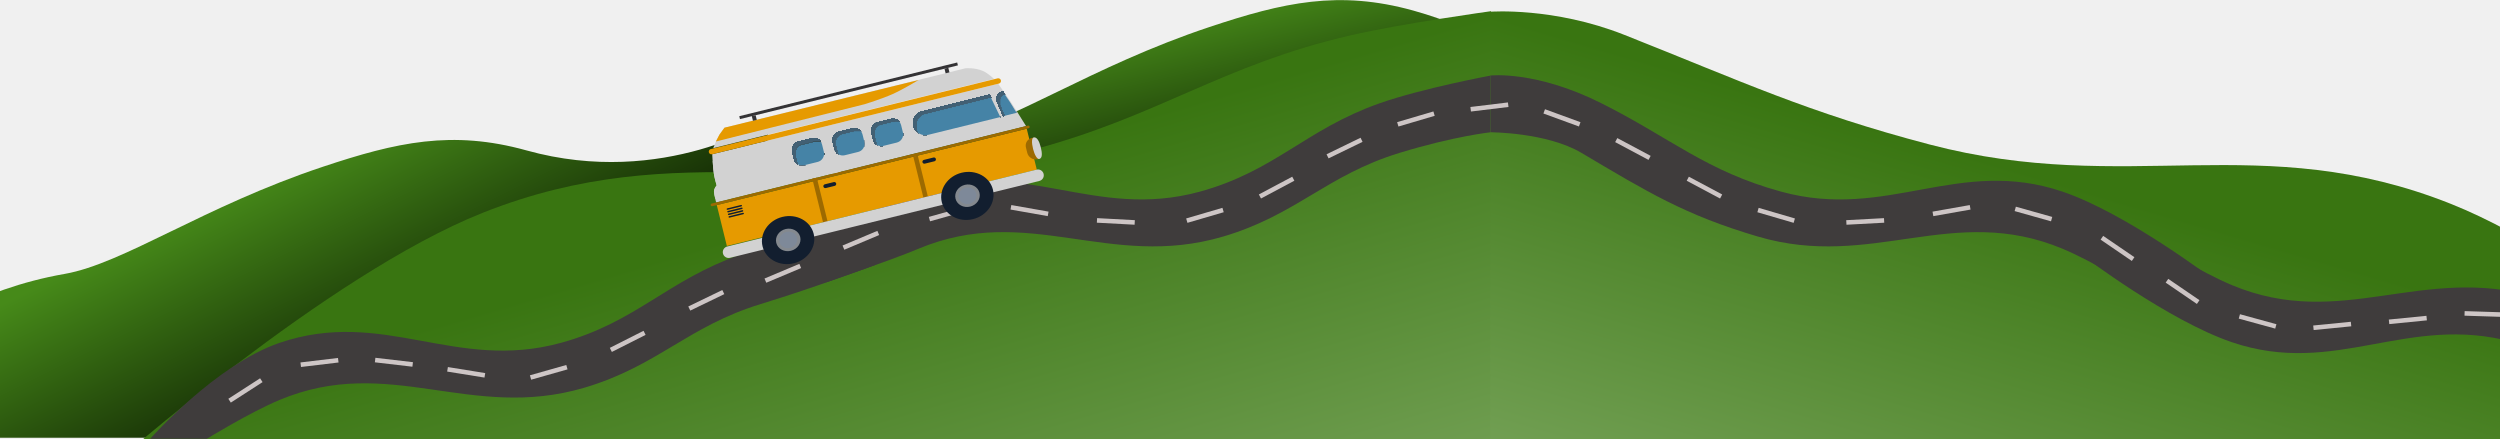
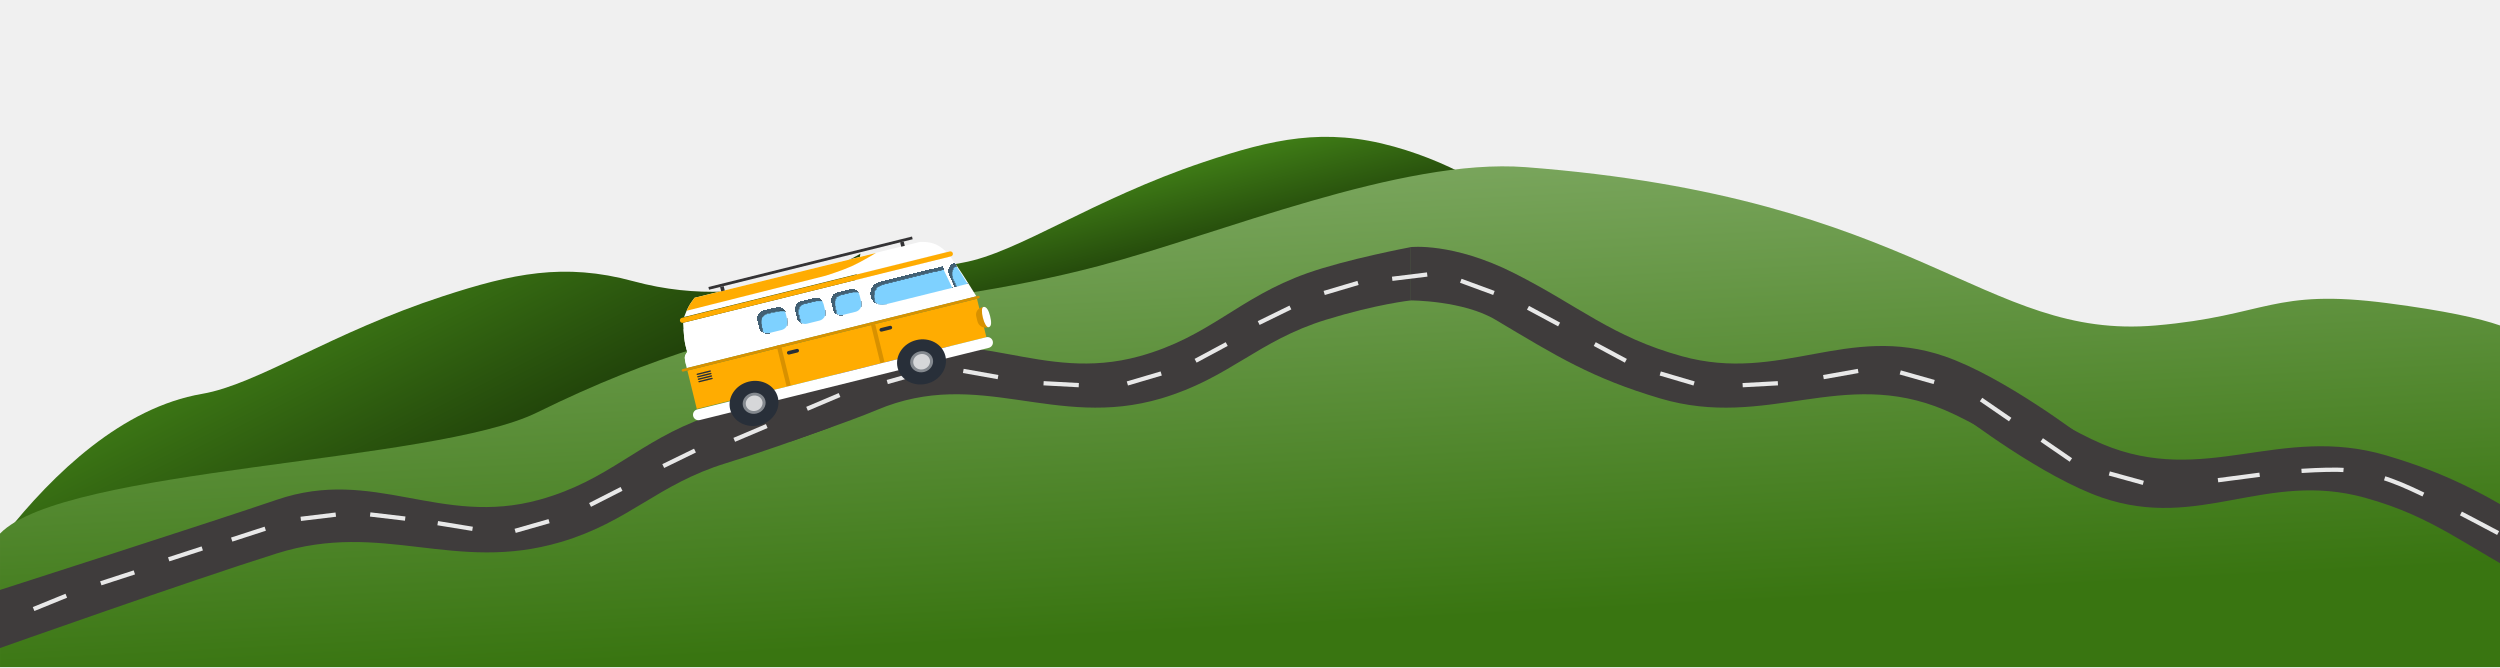
- <svg xmlns="http://www.w3.org/2000/svg" width="1666" height="292" viewBox="0 0 1666 292" fill="none">
-   <path d="M634.054 89.352C519.221 109.506 461.046 198.518 461.046 198.518H1077.45V98.801C1077.45 98.801 1033.44 32.53 941.875 7.058C892.188 -6.764 855.21 1.59 806.049 17.975C726.589 44.458 673.334 82.458 634.054 89.352Z" fill="url(#paint0_linear_0_1)" />
-   <path d="M43.066 182.536C-71.766 202.689 -129.941 291.701 -129.941 291.701H486.46L513.018 80.088C513.018 80.088 442.45 125.714 350.887 100.241C301.201 86.419 264.223 94.773 215.062 111.158C135.601 137.641 82.347 175.642 43.066 182.536Z" fill="url(#paint1_linear_0_1)" />
-   <path d="M321.488 141.886C217.58 183.262 73.834 311.088 73.834 311.088H993.632V7.457C993.632 7.457 934.031 15.688 899.913 23.572C813.505 43.538 771.969 77.829 686.185 100.327C547.529 136.691 454.663 88.856 321.488 141.886Z" fill="url(#paint2_linear_0_1)" />
-   <path d="M612.018 127.726C569.603 142.148 512.808 185.324 512.808 185.324L550.559 188.088C550.559 188.088 592.223 174.064 612.018 165.786C685.21 135.179 738.891 180.044 815.004 157.667C863.822 143.315 884.074 116.715 932.736 101.846C969.274 90.681 993.378 88.144 993.378 88.144V50.338C993.378 50.338 947.61 58.886 919.288 68.86C870.133 86.172 849.786 113.948 799.526 127.726C728.905 147.086 681.346 104.153 612.018 127.726Z" fill="#3F3C3C" />
-   <path d="M186.269 228.476C143.854 242.898 100.059 292.417 100.059 292.417H137.806C137.806 292.417 166.474 274.814 186.269 266.536C259.461 235.929 313.142 280.794 389.255 258.417C438.073 244.065 458.325 217.465 506.987 202.596C543.525 191.431 583.059 176.588 583.059 176.588L577.559 145.088C577.559 145.088 521.861 159.636 493.539 169.61C444.384 186.922 424.037 214.698 373.777 228.476C303.156 247.836 255.597 204.903 186.269 228.476Z" fill="#3F3C3C" />
-   <path d="M731.019 146.878L756.177 148.232" stroke="#CDC5C5" stroke-width="3.045" />
-   <path d="M790.881 147.036L815.061 139.956" stroke="#CDC5C5" stroke-width="3.045" />
-   <path d="M839.616 130.941L861.848 119.087" stroke="#CDC5C5" stroke-width="3.045" />
-   <path d="M562.059 165.012L585.28 155.236" stroke="#CDC5C5" stroke-width="3.045" />
-   <path d="M510.059 187.012L533.28 177.236" stroke="#CDC5C5" stroke-width="3.045" />
-   <path d="M459.331 205.61L482.009 194.632" stroke="#CDC5C5" stroke-width="3.045" />
-   <path d="M407.059 233.175L429.542 221.804" stroke="#CDC5C5" stroke-width="3.045" />
-   <path d="M353.55 251.561L377.79 244.688" stroke="#CDC5C5" stroke-width="3.045" />
-   <path d="M298.233 246.11L323.106 250.125" stroke="#CDC5C5" stroke-width="3.045" />
-   <path d="M249.983 239.937L275.008 242.863" stroke="#CDC5C5" stroke-width="3.045" />
-   <path d="M200.406 243.047L225.422 240.051" stroke="#CDC5C5" stroke-width="3.045" />
-   <path d="M152.982 267.023L174.153 253.363" stroke="#CDC5C5" stroke-width="3.045" />
-   <path d="M619.376 146.012L643.63 139.19" stroke="#CDC5C5" stroke-width="3.045" />
-   <path d="M673.675 138.142L698.486 142.524" stroke="#CDC5C5" stroke-width="3.045" />
-   <rect x="480.855" y="165.193" width="33.772" height="7.761" rx="3.881" transform="rotate(-13.8465 480.855 165.193)" fill="#D2D2D2" />
-   <path d="M474.619 102.783L476.003 102.442L665.189 55.811C665.189 55.811 673.268 67.023 677.998 74.789C680.124 78.278 683.775 84.023 683.775 84.023L477.236 134.932C477.236 134.932 475.795 129.548 475.769 127.607C475.742 125.667 477.597 123.57 477.597 123.57C477.597 123.57 476.479 119.925 475.906 116.711C475.038 111.834 474.619 102.783 474.619 102.783Z" fill="#D2D2D2" />
-   <path d="M558.191 112.414L476.746 132.489C476.746 132.489 475.447 128.403 476.015 126.316C476.413 124.853 477.597 123.569 477.597 123.569C477.597 123.569 476.243 119.148 475.716 115.936C475.189 112.725 474.969 107.41 474.969 107.41L604.749 75.421C604.749 75.421 593.748 91.249 583.862 98.811C574.945 105.631 558.191 112.414 558.191 112.414Z" fill="#D2D2D2" />
-   <path d="M482.793 85.088C479.107 89.837 477.641 92.567 475.311 98.718L662.368 52.611C662.368 52.611 658.879 48.993 654.952 47.265C649.728 44.967 643.447 45.49 643.447 45.49L482.793 85.088Z" fill="#D2D2D2" />
-   <path d="M479.498 89.589L482.793 85.088L612.171 53.301C612.171 53.301 601.885 59.533 594.837 62.698C587.859 65.83 576.386 69.397 576.386 69.397L477.044 94.294L479.498 89.589Z" fill="#E69A00" />
-   <g filter="url(#filter0_i_0_1)">
-     <rect x="579.377" y="82.906" width="20.395" height="16.119" rx="5.582" transform="rotate(-13.8465 579.377 82.9062)" fill="#4583A6" />
+ <svg xmlns="http://www.w3.org/2000/svg" width="1784" height="476" viewBox="0 0 1784 476" fill="none">
+   <mask id="mask0_119_566" style="mask-type:alpha" maskUnits="userSpaceOnUse" x="0" y="0" width="1784" height="476">
+     <path d="M0 0H1784V476H0V0Z" fill="#D9D9D9" />
+   </mask>
+   <g mask="url(#mask0_119_566)">
+     <path d="M686.894 187.459C571.997 207.739 513.79 297.307 513.79 297.307H1130.54V196.967C1130.54 196.967 1086.5 130.282 994.887 104.651C945.173 90.742 908.174 99.148 858.986 115.636C779.481 142.285 726.197 180.522 686.894 187.459Z" fill="url(#paint0_linear_119_566)" />
+     <path d="M316.216 211.338C236.802 237.197 183.579 274.302 144.321 281.033C87.469 290.781 38.224 337.488 3 382.145V471H561.829L614 181C614 181 543.472 225.55 451.963 200.679C402.305 187.182 365.349 195.339 316.216 211.338Z" fill="url(#paint1_linear_119_566)" />
+     <path d="M784.441 189.703C645.708 226.294 552.067 211.187 383.217 294.359C309.675 330.584 45.593 333.521 0.002 380.776C0.002 447.189 0.002 478 0.002 478H1784L1784 259.638V232.243C1769.28 227.093 1744.37 221.661 1703.96 216.369C1621.39 205.556 1617.91 225.358 1538.36 232.243C1415.26 242.898 1371.27 140.904 1088.61 119.271C1000.13 112.499 870.274 167.064 784.441 189.703Z" fill="url(#paint2_linear_119_566)" />
+     <path d="M625.812 254.209C583.441 268.721 526.705 312.167 526.705 312.167L564.417 314.948C564.417 314.948 606.038 300.836 625.812 292.507C698.929 261.708 752.554 306.854 828.588 284.337C877.355 269.895 897.587 243.129 946.199 228.167C982.699 216.933 1006.78 214.379 1006.78 214.379V176.337C1006.78 176.337 961.057 184.939 932.765 194.975C883.661 212.395 863.335 240.345 813.127 254.209C742.578 273.69 695.069 230.489 625.812 254.209Z" fill="#3F3C3C" />
+     <path d="M197.505 356.634C155.134 371.147 0 420.975 0 420.975V462.442C0 462.442 136.359 414.142 197.505 394.932C273.163 371.163 324.247 409.279 400.282 386.762C449.049 372.32 469.28 345.554 517.893 330.592C554.392 319.358 593.886 304.422 593.886 304.422L588.392 272.725C588.392 272.725 532.751 287.364 504.459 297.4C455.354 314.82 435.028 342.77 384.82 356.634C314.272 376.115 266.762 332.914 197.505 356.634Z" fill="#3F3C3C" />
+     <path d="M744.69 273.48L769.822 274.843" stroke="#E8E8E8" stroke-width="3.045" />
+     <path d="M804.49 273.64L828.645 266.515" stroke="#E8E8E8" stroke-width="3.045" />
+     <path d="M853.175 257.443L875.384 245.515" stroke="#E8E8E8" stroke-width="3.045" />
+     <path d="M575.905 291.728L599.102 281.891" stroke="#E8E8E8" stroke-width="3.045" />
+     <path d="M523.959 313.865L547.156 304.028" stroke="#E8E8E8" stroke-width="3.045" />
+     <path d="M473.283 332.579L495.937 321.533" stroke="#E8E8E8" stroke-width="3.045" />
+     <path d="M421.064 360.317L443.524 348.874" stroke="#E8E8E8" stroke-width="3.045" />
+     <path d="M367.611 378.818L391.825 371.902" stroke="#E8E8E8" stroke-width="3.045" />
+     <path d="M312.351 373.332L337.199 377.373" stroke="#E8E8E8" stroke-width="3.045" />
+     <path d="M264.151 367.121L289.15 370.065" stroke="#E8E8E8" stroke-width="3.045" />
+     <path d="M214.624 370.251L239.615 367.235" stroke="#E8E8E8" stroke-width="3.045" />
+     <path d="M165.33 385.049L189.284 377.269" stroke="#E8E8E8" stroke-width="3.045" />
+     <path d="M120.376 399.137L144.331 391.357" stroke="#E8E8E8" stroke-width="3.045" />
+     <path d="M71.926 416.243L95.88 408.463" stroke="#E8E8E8" stroke-width="3.045" />
+     <path d="M23.976 434.613L47.308 425.107" stroke="#E8E8E8" stroke-width="3.045" />
+     <path d="M633.162 272.609L657.391 265.745" stroke="#E8E8E8" stroke-width="3.045" />
+     <path d="M687.405 264.69L712.191 269.099" stroke="#E8E8E8" stroke-width="3.045" />
+     <path d="M1387.58 254.22C1429.95 268.732 1486.68 312.177 1486.68 312.177L1435.99 318.56C1435.99 318.56 1407.35 300.847 1387.58 292.517C1314.46 261.719 1260.83 306.864 1184.8 284.347C1136.03 269.905 1110.93 254.251 1067.19 228.177C1044.04 214.379 1006.61 214.379 1006.61 214.379V176.336C1006.61 176.336 1036.69 172.762 1080.62 194.986C1127.15 218.519 1150.05 240.355 1200.26 254.22C1270.81 273.7 1318.32 230.499 1387.58 254.22Z" fill="#3F3C3C" />
+     <path d="M1500.16 355.139C1457.79 340.626 1401.05 297.181 1401.05 297.181L1451.75 290.798C1451.75 290.798 1480.38 308.511 1500.16 316.841C1573.28 347.64 1626.9 302.494 1702.94 325.011C1751.7 339.453 1776.8 355.107 1820.55 381.181C1843.7 394.979 1881.13 394.979 1881.13 394.979C1880.94 409.836 1880.97 418.165 1881.13 433.022C1881.13 433.022 1851.05 436.596 1807.11 414.373C1760.59 390.839 1737.68 369.003 1687.47 355.139C1616.93 335.658 1569.42 378.859 1500.16 355.139Z" fill="#3F3C3C" />
+     <path d="M1268.7 273.492L1243.56 274.855" stroke="#E8E8E8" stroke-width="3.045" />
+     <path d="M1208.9 273.65L1184.74 266.525" stroke="#E8E8E8" stroke-width="3.045" />
+     <path d="M1160.21 257.453L1138 245.525" stroke="#E8E8E8" stroke-width="3.045" />
+     <path d="M1112.58 231.554L1090.37 219.626" stroke="#E8E8E8" stroke-width="3.045" />
+     <path d="M1066.06 209.061L1042.42 200.363" stroke="#E8E8E8" stroke-width="3.045" />
+     <path d="M1018.46 195.889L993.473 198.95" stroke="#E8E8E8" stroke-width="3.045" />
+     <path d="M969.086 201.883L944.945 209.056" stroke="#E8E8E8" stroke-width="3.045" />
+     <path d="M920.828 219.424L898.194 230.511" stroke="#E8E8E8" stroke-width="3.045" />
+     <path d="M1434.47 299.412L1413.68 285.114" stroke="#E8E8E8" stroke-width="3.045" />
+     <path d="M1477.78 328.24L1456.99 313.942" stroke="#E8E8E8" stroke-width="3.045" />
+     <path d="M1529.47 344.565L1505.2 337.862" stroke="#E8E8E8" stroke-width="3.045" />
+     <path d="M1782.66 380.394C1782.66 380.394 1749.49 362.714 1736.21 356.244C1713.43 345.155 1699.88 338.689 1674.77 335.616C1661.21 333.958 1621.32 337.628 1621.32 337.628L1559.89 345.676" stroke="#E8E8E8" stroke-width="3.045" stroke-dasharray="30 30" />
+     <path d="M1380.22 272.621L1356 265.757" stroke="#E8E8E8" stroke-width="3.045" />
+     <path d="M1325.98 264.7L1301.2 269.109" stroke="#E8E8E8" stroke-width="3.045" />
+     <rect width="33.802" height="7.807" rx="3.904" transform="matrix(0.970623 -0.240604 0.238045 0.971254 493.709 293.115)" fill="white" />
+     <path d="M487.469 230.314L488.854 229.971L678.146 183.048C678.146 183.048 686.23 194.33 690.963 202.145C693.089 205.656 696.743 211.437 696.743 211.437L490.087 262.664C490.087 262.664 488.646 257.246 488.62 255.293C488.593 253.341 490.449 251.231 490.449 251.231C490.449 251.231 489.33 247.563 488.757 244.329C487.889 239.421 487.469 230.314 487.469 230.314Z" fill="white" />
+     <path d="M571.088 240.007L489.598 260.207C489.598 260.207 488.298 256.095 488.866 253.995C489.265 252.523 490.449 251.231 490.449 251.231C490.449 251.231 489.094 246.783 488.567 243.551C488.039 240.319 487.82 234.971 487.82 234.971L617.672 202.782C617.672 202.782 606.665 218.709 596.773 226.318C587.851 233.181 571.088 240.007 571.088 240.007Z" fill="white" />
+     <path d="M495.648 212.509C491.96 217.288 490.493 220.035 488.162 226.224L675.324 179.829C675.324 179.829 671.832 176.189 667.904 174.45C662.676 172.137 656.392 172.663 656.392 172.663L495.648 212.509Z" fill="white" />
+     <path d="M492.351 217.039L495.648 212.509L625.098 180.523C625.098 180.523 614.806 186.795 607.754 189.979C600.772 193.131 589.293 196.72 589.293 196.72L489.896 221.772L492.351 217.039Z" fill="#FFAC01" />
+     <g filter="url(#filter0_i_119_566)">
+       <rect width="20.413" height="16.215" rx="5.582" transform="matrix(0.970623 -0.240604 0.238045 0.971254 592.286 210.313)" fill="#7ED1FF" />
+     </g>
+     <g filter="url(#filter1_i_119_566)">
+       <rect width="20.413" height="16.215" rx="5.582" transform="matrix(0.970623 -0.240604 0.238045 0.971254 566.568 216.585)" fill="#7ED1FF" />
+       <g filter="url(#filter2_i_119_566)">
+         <rect width="20.413" height="16.215" rx="5.582" transform="matrix(0.970623 -0.240604 0.238045 0.971254 539.565 223.278)" fill="#7ED1FF" />
+       </g>
+     </g>
+     <g filter="url(#filter3_i_119_566)">
+       <path d="M677.524 195.511C676.209 192.474 677.942 188.977 681.155 188.18V188.18L685.924 195.226L690.433 202.542L681.523 204.75L677.524 195.511Z" fill="#7ED1FF" />
+     </g>
+     <g filter="url(#filter4_i_119_566)">
+       <path d="M621.699 211.375C620.633 207.026 623.292 202.627 627.638 201.55L672.391 190.456L679.553 205.386L631.498 217.298C627.152 218.376 622.765 215.724 621.699 211.375V211.375Z" fill="#7ED1FF" />
+     </g>
+     <rect width="200.618" height="3.603" rx="1.802" transform="matrix(0.970623 -0.240604 0.238045 0.971254 484.801 227.263)" fill="#FFAC01" />
+     <rect width="212.91" height="28.226" transform="matrix(0.970623 -0.240604 0.238045 0.971254 490.516 264.414)" fill="#FFAC01" />
+     <rect width="55.313" height="7.807" rx="3.904" transform="matrix(0.970623 -0.240604 0.238045 0.971254 653.825 253.012)" fill="white" />
+     <path d="M696.637 225.759C695.944 222.933 697.672 220.075 700.496 219.375V219.375C702.379 218.908 704.279 220.057 704.741 221.941L706.735 230.075C707.119 231.645 706.159 233.233 704.591 233.622V233.622C701.453 234.399 698.286 232.485 697.516 229.345L696.637 225.759Z" fill="#D89100" />
+     <path d="M706.521 225.515C707.508 229.541 707.775 232.938 705.49 233.504C704.222 233.818 702.395 230.809 701.408 226.782C700.421 222.755 700.366 219.306 701.882 219.034C703.938 218.664 705.534 221.488 706.521 225.515Z" fill="white" />
+     <rect width="149.696" height="2.002" transform="matrix(0.970623 -0.240604 0.238045 0.971254 505.511 204.805)" fill="#343335" />
+     <rect width="2.634" height="3.203" transform="matrix(0.970623 -0.240604 0.238045 0.971254 513.87 204.795)" fill="#343335" />
+     <rect width="2.634" height="3.203" transform="matrix(0.970623 -0.240604 0.238045 0.971254 642.338 172.95)" fill="#343335" />
+     <rect width="3.073" height="31.829" transform="matrix(0.970623 -0.240604 0.238045 0.971254 554.214 246.768)" fill="#D89100" />
+     <rect width="3.073" height="29.427" transform="matrix(0.970623 -0.240604 0.238045 0.971254 621.54 231.935)" fill="#D89100" />
+     <rect width="107.772" height="7.807" rx="3.904" transform="matrix(0.970623 -0.240604 0.238045 0.971254 549.219 278.942)" fill="white" />
+     <ellipse cx="17.56" cy="16.015" rx="17.56" ry="16.015" transform="matrix(0.970623 -0.240604 0.238045 0.971254 636.742 246.934)" fill="#282F39" />
+     <ellipse cx="8.231" cy="7.507" rx="8.231" ry="7.507" transform="matrix(0.970623 -0.240604 0.238045 0.971254 647.904 252.829)" fill="#84898F" />
+     <ellipse cx="6.036" cy="5.505" rx="6.036" ry="5.505" transform="matrix(0.970623 -0.240604 0.238045 0.971254 650.511 254.245)" fill="#D6D7D9" />
+     <ellipse cx="17.56" cy="16.015" rx="17.56" ry="16.015" transform="matrix(0.970623 -0.240604 0.238045 0.971254 517.223 276.562)" fill="#282F39" />
+     <ellipse cx="8.231" cy="7.507" rx="8.231" ry="7.507" transform="matrix(0.970623 -0.240604 0.238045 0.971254 528.385 282.457)" fill="#84898F" />
+     <ellipse cx="6.036" cy="5.505" rx="6.036" ry="5.505" transform="matrix(0.970623 -0.240604 0.238045 0.971254 530.992 283.873)" fill="#D6D7D9" />
+     <rect width="8.78" height="2.602" rx="1.301" transform="matrix(0.970623 -0.240604 0.238045 0.971254 561.301 250.786)" fill="#282F39" />
+     <rect width="10.536" height="1.001" rx="0.5" transform="matrix(0.970623 -0.240604 0.238045 0.971254 496.961 266.735)" fill="#282F39" />
+     <rect width="10.536" height="1.001" rx="0.5" transform="matrix(0.970623 -0.240604 0.238045 0.971254 497.818 270.234)" fill="#282F39" />
+     <rect width="10.536" height="1.001" rx="0.5" transform="matrix(0.970623 -0.240604 0.238045 0.971254 498.247 271.984)" fill="#282F39" />
+     <rect width="10.536" height="1.001" rx="0.5" transform="matrix(0.970623 -0.240604 0.238045 0.971254 497.39 268.484)" fill="#282F39" />
+     <rect width="9.219" height="2.602" rx="1.301" transform="matrix(0.970623 -0.240604 0.238045 0.971254 627.345 234.415)" fill="#282F39" />
+     <rect width="219.056" height="1.802" rx="0.901" transform="matrix(0.970623 -0.240604 0.238045 0.971254 486.252 263.615)" fill="#D89100" />
  </g>
-   <g filter="url(#filter1_i_0_1)">
-     <rect x="553.674" y="89.139" width="20.395" height="16.119" rx="5.582" transform="rotate(-13.8465 553.674 89.1387)" fill="#4583A6" />
-     <g filter="url(#filter2_i_0_1)">
-       <rect x="526.686" y="95.791" width="20.395" height="16.119" rx="5.582" transform="rotate(-13.8465 526.686 95.791)" fill="#4583A6" />
-     </g>
-   </g>
-   <g filter="url(#filter3_i_0_1)">
-     <path d="M664.58 68.224C663.26 65.192 664.986 61.701 668.197 60.91L672.963 67.912L677.469 75.182L668.564 77.377L664.58 68.224Z" fill="#4583A6" />
-   </g>
-   <g filter="url(#filter4_i_0_1)">
-     <path d="M608.773 83.962C607.708 79.64 610.348 75.273 614.67 74.208L659.438 63.173L666.596 78.011L618.528 89.859C614.206 90.924 609.838 88.284 608.773 83.962Z" fill="#4583A6" />
-   </g>
-   <rect x="471.952" y="99.75" width="200.441" height="3.582" rx="1.791" transform="rotate(-13.8465 471.952 99.75)" fill="#E69A00" />
-   <rect x="477.664" y="136.67" width="212.722" height="28.06" transform="rotate(-13.8465 477.664 136.67)" fill="#E69A00" />
-   <rect x="640.881" y="125.34" width="55.264" height="7.761" rx="3.881" transform="rotate(-13.8465 640.881 125.34)" fill="#D2D2D2" />
-   <path d="M683.676 98.28C682.98 95.458 684.704 92.606 687.527 91.91C689.408 91.447 691.31 92.596 691.773 94.477L693.758 102.53C694.145 104.098 693.187 105.682 691.619 106.069C688.483 106.842 685.314 104.926 684.541 101.79L683.676 98.28Z" fill="#9D6A00" />
-   <path d="M693.548 98.013C694.534 102.015 694.802 105.39 692.518 105.953C691.251 106.265 689.424 103.274 688.438 99.272C687.451 95.271 687.397 91.843 688.911 91.572C690.966 91.205 692.562 94.011 693.548 98.013Z" fill="#D2D2D2" />
-   <rect x="492.651" y="77.432" width="149.563" height="1.99" transform="rotate(-13.8465 492.651 77.4316)" fill="#343335" />
-   <rect x="501.005" y="77.422" width="2.632" height="3.184" transform="rotate(-13.8465 501.005 77.4219)" fill="#343335" />
-   <rect x="629.401" y="45.773" width="2.632" height="3.184" transform="rotate(-13.8465 629.401 45.7734)" fill="#343335" />
-   <rect x="541.327" y="119.135" width="3.07" height="31.642" transform="rotate(-13.8465 541.327 119.135)" fill="#9D6A00" />
-   <rect x="608.615" y="104.393" width="3.07" height="29.254" transform="rotate(-13.8465 608.615 104.393)" fill="#9D6A00" />
-   <rect x="536.334" y="151.109" width="107.677" height="7.761" rx="3.881" transform="rotate(-13.8465 536.334 151.109)" fill="#D2D2D2" />
-   <ellipse cx="644.652" cy="130.558" rx="17.544" ry="15.92" transform="rotate(-13.8465 644.652 130.558)" fill="#121E2F" />
-   <ellipse cx="644.735" cy="130.434" rx="8.224" ry="7.463" transform="rotate(-13.8465 644.735 130.434)" fill="#84898F" />
-   <ellipse cx="644.735" cy="130.435" rx="6.031" ry="5.473" transform="rotate(-13.8465 644.735 130.435)" fill="#7E8999" />
-   <ellipse cx="525.2" cy="160.001" rx="17.544" ry="15.92" transform="rotate(-13.8465 525.2 160.001)" fill="#121E2F" />
-   <ellipse cx="525.282" cy="159.879" rx="8.224" ry="7.463" transform="rotate(-13.8465 525.282 159.879)" fill="#84898F" />
-   <ellipse cx="525.283" cy="159.878" rx="6.031" ry="5.473" transform="rotate(-13.8465 525.283 159.878)" fill="#7E8999" />
-   <rect x="548.409" y="123.127" width="8.772" height="2.587" rx="1.294" transform="rotate(-13.8465 548.409 123.127)" fill="#121E2F" />
-   <rect x="484.105" y="138.977" width="10.526" height="0.995" rx="0.498" transform="rotate(-13.8465 484.105 138.977)" fill="#121E2F" />
-   <rect x="484.962" y="142.455" width="10.526" height="0.995" rx="0.498" transform="rotate(-13.8465 484.962 142.455)" fill="#121E2F" />
-   <rect x="485.391" y="144.193" width="10.526" height="0.995" rx="0.498" transform="rotate(-13.8465 485.391 144.193)" fill="#121E2F" />
-   <rect x="484.534" y="140.715" width="10.526" height="0.995" rx="0.498" transform="rotate(-13.8465 484.534 140.715)" fill="#121E2F" />
-   <rect x="614.417" y="106.857" width="9.211" height="2.587" rx="1.294" transform="rotate(-13.8465 614.417 106.857)" fill="#121E2F" />
-   <rect x="473.403" y="135.877" width="218.862" height="1.791" rx="0.896" transform="rotate(-13.8465 473.403 135.877)" fill="#9D6A00" />
-   <path d="M1671.22 201.998C1786.05 222.152 1844.23 311.164 1844.23 311.164H1227.83L1102.06 102.088C1102.06 102.088 1271.84 145.176 1363.4 119.704C1413.09 105.882 1450.06 114.236 1499.23 130.621C1578.69 157.104 1631.94 195.104 1671.22 201.998Z" fill="url(#paint3_linear_0_1)" />
-   <path d="M1633.37 135.898C1732.36 175.315 1869.3 297.088 1869.3 297.088L993.059 297.088L993.329 7.818C993.329 7.818 1035.34 4.587 1082.34 23.187C1160.9 54.279 1204.22 74.876 1285.95 96.308C1418.04 130.95 1506.5 85.38 1633.37 135.898Z" fill="url(#paint4_linear_0_1)" />
-   <path d="M1374.57 127.737C1416.98 142.159 1473.78 185.334 1473.78 185.334L1423.03 191.677C1423.03 191.677 1394.36 174.074 1374.57 165.797C1301.38 135.189 1247.7 180.054 1171.58 157.677C1122.76 143.325 1097.64 127.768 1053.85 101.856C1030.68 88.144 993.208 88.144 993.208 88.144V50.337C993.208 50.337 1023.32 46.785 1067.3 68.871C1113.87 92.258 1136.8 113.959 1187.06 127.737C1257.68 147.096 1305.24 104.163 1374.57 127.737Z" fill="#3F3C3C" />
-   <path d="M1487.27 228.029C1444.85 213.607 1388.06 170.432 1388.06 170.432L1438.81 164.088C1438.81 164.088 1467.47 181.691 1487.27 189.969C1560.46 220.576 1614.14 175.712 1690.26 198.088C1739.07 212.44 1764.2 227.997 1807.99 253.91C1831.16 267.622 1868.63 267.622 1868.63 267.622V305.428C1868.63 305.428 1838.52 308.981 1794.54 286.895C1747.97 263.508 1725.04 241.807 1674.78 228.029C1604.16 208.669 1556.6 251.602 1487.27 228.029Z" fill="#3F3C3C" />
-   <path d="M1255.57 146.89L1230.41 148.244" stroke="#CDC5C5" stroke-width="3.045" />
-   <path d="M1195.71 147.046L1171.53 139.965" stroke="#CDC5C5" stroke-width="3.045" />
-   <path d="M1146.97 130.95L1124.74 119.096" stroke="#CDC5C5" stroke-width="3.045" />
-   <path d="M1099.29 105.212L1077.06 93.358" stroke="#CDC5C5" stroke-width="3.045" />
-   <path d="M1052.72 82.859L1029.06 74.214" stroke="#CDC5C5" stroke-width="3.045" />
-   <path d="M1005.07 69.769L980.059 72.81" stroke="#CDC5C5" stroke-width="3.045" />
-   <path d="M955.647 75.726L931.481 82.854" stroke="#CDC5C5" stroke-width="3.045" />
-   <path d="M907.339 93.157L884.681 104.176" stroke="#CDC5C5" stroke-width="3.045" />
-   <path d="M1421.51 172.648L1400.7 158.439" stroke="#CDC5C5" stroke-width="3.045" />
-   <path d="M1464.87 201.297L1444.06 187.088" stroke="#CDC5C5" stroke-width="3.045" />
-   <path d="M1516.61 217.521L1492.31 210.86" stroke="#CDC5C5" stroke-width="3.045" />
-   <path d="M1566.74 215.941L1541.67 218.431" stroke="#CDC5C5" stroke-width="3.045" />
-   <path d="M1617.13 211.973L1592.06 214.462" stroke="#CDC5C5" stroke-width="3.045" />
-   <path d="M1667.57 209.65L1642.39 208.845" stroke="#CDC5C5" stroke-width="3.045" />
-   <path d="M1367.21 146.024L1342.96 139.202" stroke="#CDC5C5" stroke-width="3.045" />
-   <path d="M1312.91 138.152L1288.1 142.533" stroke="#CDC5C5" stroke-width="3.045" />
  <defs>
-     <filter id="filter0_i_0_1" x="580.549" y="79.197" width="21.315" height="18.188" filterUnits="userSpaceOnUse" color-interpolation-filters="sRGB">
+     <filter id="filter0_i_119_566" x="593.453" y="206.58" width="21.339" height="18.304" filterUnits="userSpaceOnUse" color-interpolation-filters="sRGB">
      <feFlood flood-opacity="0" result="BackgroundImageFix" />
      <feBlend mode="normal" in="SourceGraphic" in2="BackgroundImageFix" result="shape" />
      <feColorMatrix in="SourceAlpha" type="matrix" values="0 0 0 0 0 0 0 0 0 0 0 0 0 0 0 0 0 0 127 0" result="hardAlpha" />
      <feOffset dx="2.537" dy="2.03" />
      <feComposite in2="hardAlpha" operator="arithmetic" k2="-1" k3="1" />
      <feColorMatrix type="matrix" values="0 0 0 0 0.259 0 0 0 0 0.376 0 0 0 0 0.454 0 0 0 1 0" />
-       <feBlend mode="normal" in2="shape" result="effect1_innerShadow_0_1" />
+       <feBlend mode="normal" in2="shape" result="effect1_innerShadow_119_566" />
    </filter>
-     <filter id="filter1_i_0_1" x="527.858" y="85.43" width="48.303" height="24.84" filterUnits="userSpaceOnUse" color-interpolation-filters="sRGB">
+     <filter id="filter1_i_119_566" x="540.732" y="212.851" width="48.343" height="24.998" filterUnits="userSpaceOnUse" color-interpolation-filters="sRGB">
      <feFlood flood-opacity="0" result="BackgroundImageFix" />
      <feBlend mode="normal" in="SourceGraphic" in2="BackgroundImageFix" result="shape" />
      <feColorMatrix in="SourceAlpha" type="matrix" values="0 0 0 0 0 0 0 0 0 0 0 0 0 0 0 0 0 0 127 0" result="hardAlpha" />
      <feOffset dx="2.537" dy="2.03" />
      <feComposite in2="hardAlpha" operator="arithmetic" k2="-1" k3="1" />
      <feColorMatrix type="matrix" values="0 0 0 0 0.259 0 0 0 0 0.376 0 0 0 0 0.454 0 0 0 1 0" />
-       <feBlend mode="normal" in2="shape" result="effect1_innerShadow_0_1" />
+       <feBlend mode="normal" in2="shape" result="effect1_innerShadow_119_566" />
    </filter>
-     <filter id="filter2_i_0_1" x="527.858" y="92.082" width="21.315" height="18.188" filterUnits="userSpaceOnUse" color-interpolation-filters="sRGB">
+     <filter id="filter2_i_119_566" x="540.732" y="219.545" width="21.339" height="18.304" filterUnits="userSpaceOnUse" color-interpolation-filters="sRGB">
      <feFlood flood-opacity="0" result="BackgroundImageFix" />
      <feBlend mode="normal" in="SourceGraphic" in2="BackgroundImageFix" result="shape" />
      <feColorMatrix in="SourceAlpha" type="matrix" values="0 0 0 0 0 0 0 0 0 0 0 0 0 0 0 0 0 0 127 0" result="hardAlpha" />
      <feOffset dx="2.537" dy="2.537" />
      <feComposite in2="hardAlpha" operator="arithmetic" k2="-1" k3="1" />
      <feColorMatrix type="matrix" values="0 0 0 0 0.226 0 0 0 0 0.316 0 0 0 0 0.354 0 0 0 1 0" />
-       <feBlend mode="normal" in2="shape" result="effect1_innerShadow_0_1" />
+       <feBlend mode="normal" in2="shape" result="effect1_innerShadow_119_566" />
    </filter>
-     <filter id="filter3_i_0_1" x="664.134" y="60.91" width="13.336" height="16.467" filterUnits="userSpaceOnUse" color-interpolation-filters="sRGB">
+     <filter id="filter3_i_119_566" x="677.081" y="188.18" width="13.352" height="16.57" filterUnits="userSpaceOnUse" color-interpolation-filters="sRGB">
      <feFlood flood-opacity="0" result="BackgroundImageFix" />
      <feBlend mode="normal" in="SourceGraphic" in2="BackgroundImageFix" result="shape" />
      <feColorMatrix in="SourceAlpha" type="matrix" values="0 0 0 0 0 0 0 0 0 0 0 0 0 0 0 0 0 0 127 0" result="hardAlpha" />
      <feOffset dx="2.537" dy="2.03" />
      <feComposite in2="hardAlpha" operator="arithmetic" k2="-1" k3="1" />
      <feColorMatrix type="matrix" values="0 0 0 0 0.259 0 0 0 0 0.376 0 0 0 0 0.454 0 0 0 1 0" />
-       <feBlend mode="normal" in2="shape" result="effect1_innerShadow_0_1" />
+       <feBlend mode="normal" in2="shape" result="effect1_innerShadow_119_566" />
    </filter>
-     <filter id="filter4_i_0_1" x="608.537" y="63.174" width="58.059" height="26.922" filterUnits="userSpaceOnUse" color-interpolation-filters="sRGB">
+     <filter id="filter4_i_119_566" x="621.464" y="190.456" width="58.09" height="27.082" filterUnits="userSpaceOnUse" color-interpolation-filters="sRGB">
      <feFlood flood-opacity="0" result="BackgroundImageFix" />
      <feBlend mode="normal" in="SourceGraphic" in2="BackgroundImageFix" result="shape" />
      <feColorMatrix in="SourceAlpha" type="matrix" values="0 0 0 0 0 0 0 0 0 0 0 0 0 0 0 0 0 0 127 0" result="hardAlpha" />
      <feOffset dx="2.537" dy="2.03" />
      <feComposite in2="hardAlpha" operator="arithmetic" k2="-1" k3="1" />
      <feColorMatrix type="matrix" values="0 0 0 0 0.259 0 0 0 0 0.376 0 0 0 0 0.454 0 0 0 1 0" />
-       <feBlend mode="normal" in2="shape" result="effect1_innerShadow_0_1" />
+       <feBlend mode="normal" in2="shape" result="effect1_innerShadow_119_566" />
    </filter>
-     <linearGradient id="paint0_linear_0_1" x1="822.87" y1="0.099" x2="845.706" y2="99.055" gradientUnits="userSpaceOnUse">
+     <linearGradient id="paint0_linear_119_566" x1="860.484" y1="97.637" x2="884.756" y2="197.193" gradientUnits="userSpaceOnUse">
      <stop stop-color="#468A19" />
      <stop offset="1" stop-color="#173006" />
    </linearGradient>
-     <linearGradient id="paint1_linear_0_1" x1="247.472" y1="80.099" x2="308.692" y2="202.906" gradientUnits="userSpaceOnUse">
+     <linearGradient id="paint1_linear_119_566" x1="327.208" y1="114.603" x2="439.923" y2="334.744" gradientUnits="userSpaceOnUse">
      <stop stop-color="#468A19" />
      <stop offset="1" stop-color="#173006" />
    </linearGradient>
-     <linearGradient id="paint2_linear_0_1" x1="533.521" y1="144.854" x2="625.967" y2="459.087" gradientUnits="userSpaceOnUse">
-       <stop stop-color="#397511" />
-       <stop offset="1" stop-color="#79A55C" />
-     </linearGradient>
-     <linearGradient id="paint3_linear_0_1" x1="1506.76" y1="111.73" x2="1429.88" y2="221.342" gradientUnits="userSpaceOnUse">
-       <stop stop-color="#8ACC5E" />
-       <stop offset="1" stop-color="#BCEB9D" />
-     </linearGradient>
-     <linearGradient id="paint4_linear_0_1" x1="1431.38" y1="138.599" x2="1343.18" y2="438.153" gradientUnits="userSpaceOnUse">
-       <stop stop-color="#397511" />
-       <stop offset="1" stop-color="#79A55C" />
+     <linearGradient id="paint2_linear_119_566" x1="785.442" y1="119.775" x2="802.645" y2="452.833" gradientUnits="userSpaceOnUse">
+       <stop offset="0.036" stop-color="#79A55C" />
+       <stop offset="1" stop-color="#397511" />
    </linearGradient>
  </defs>
</svg>
